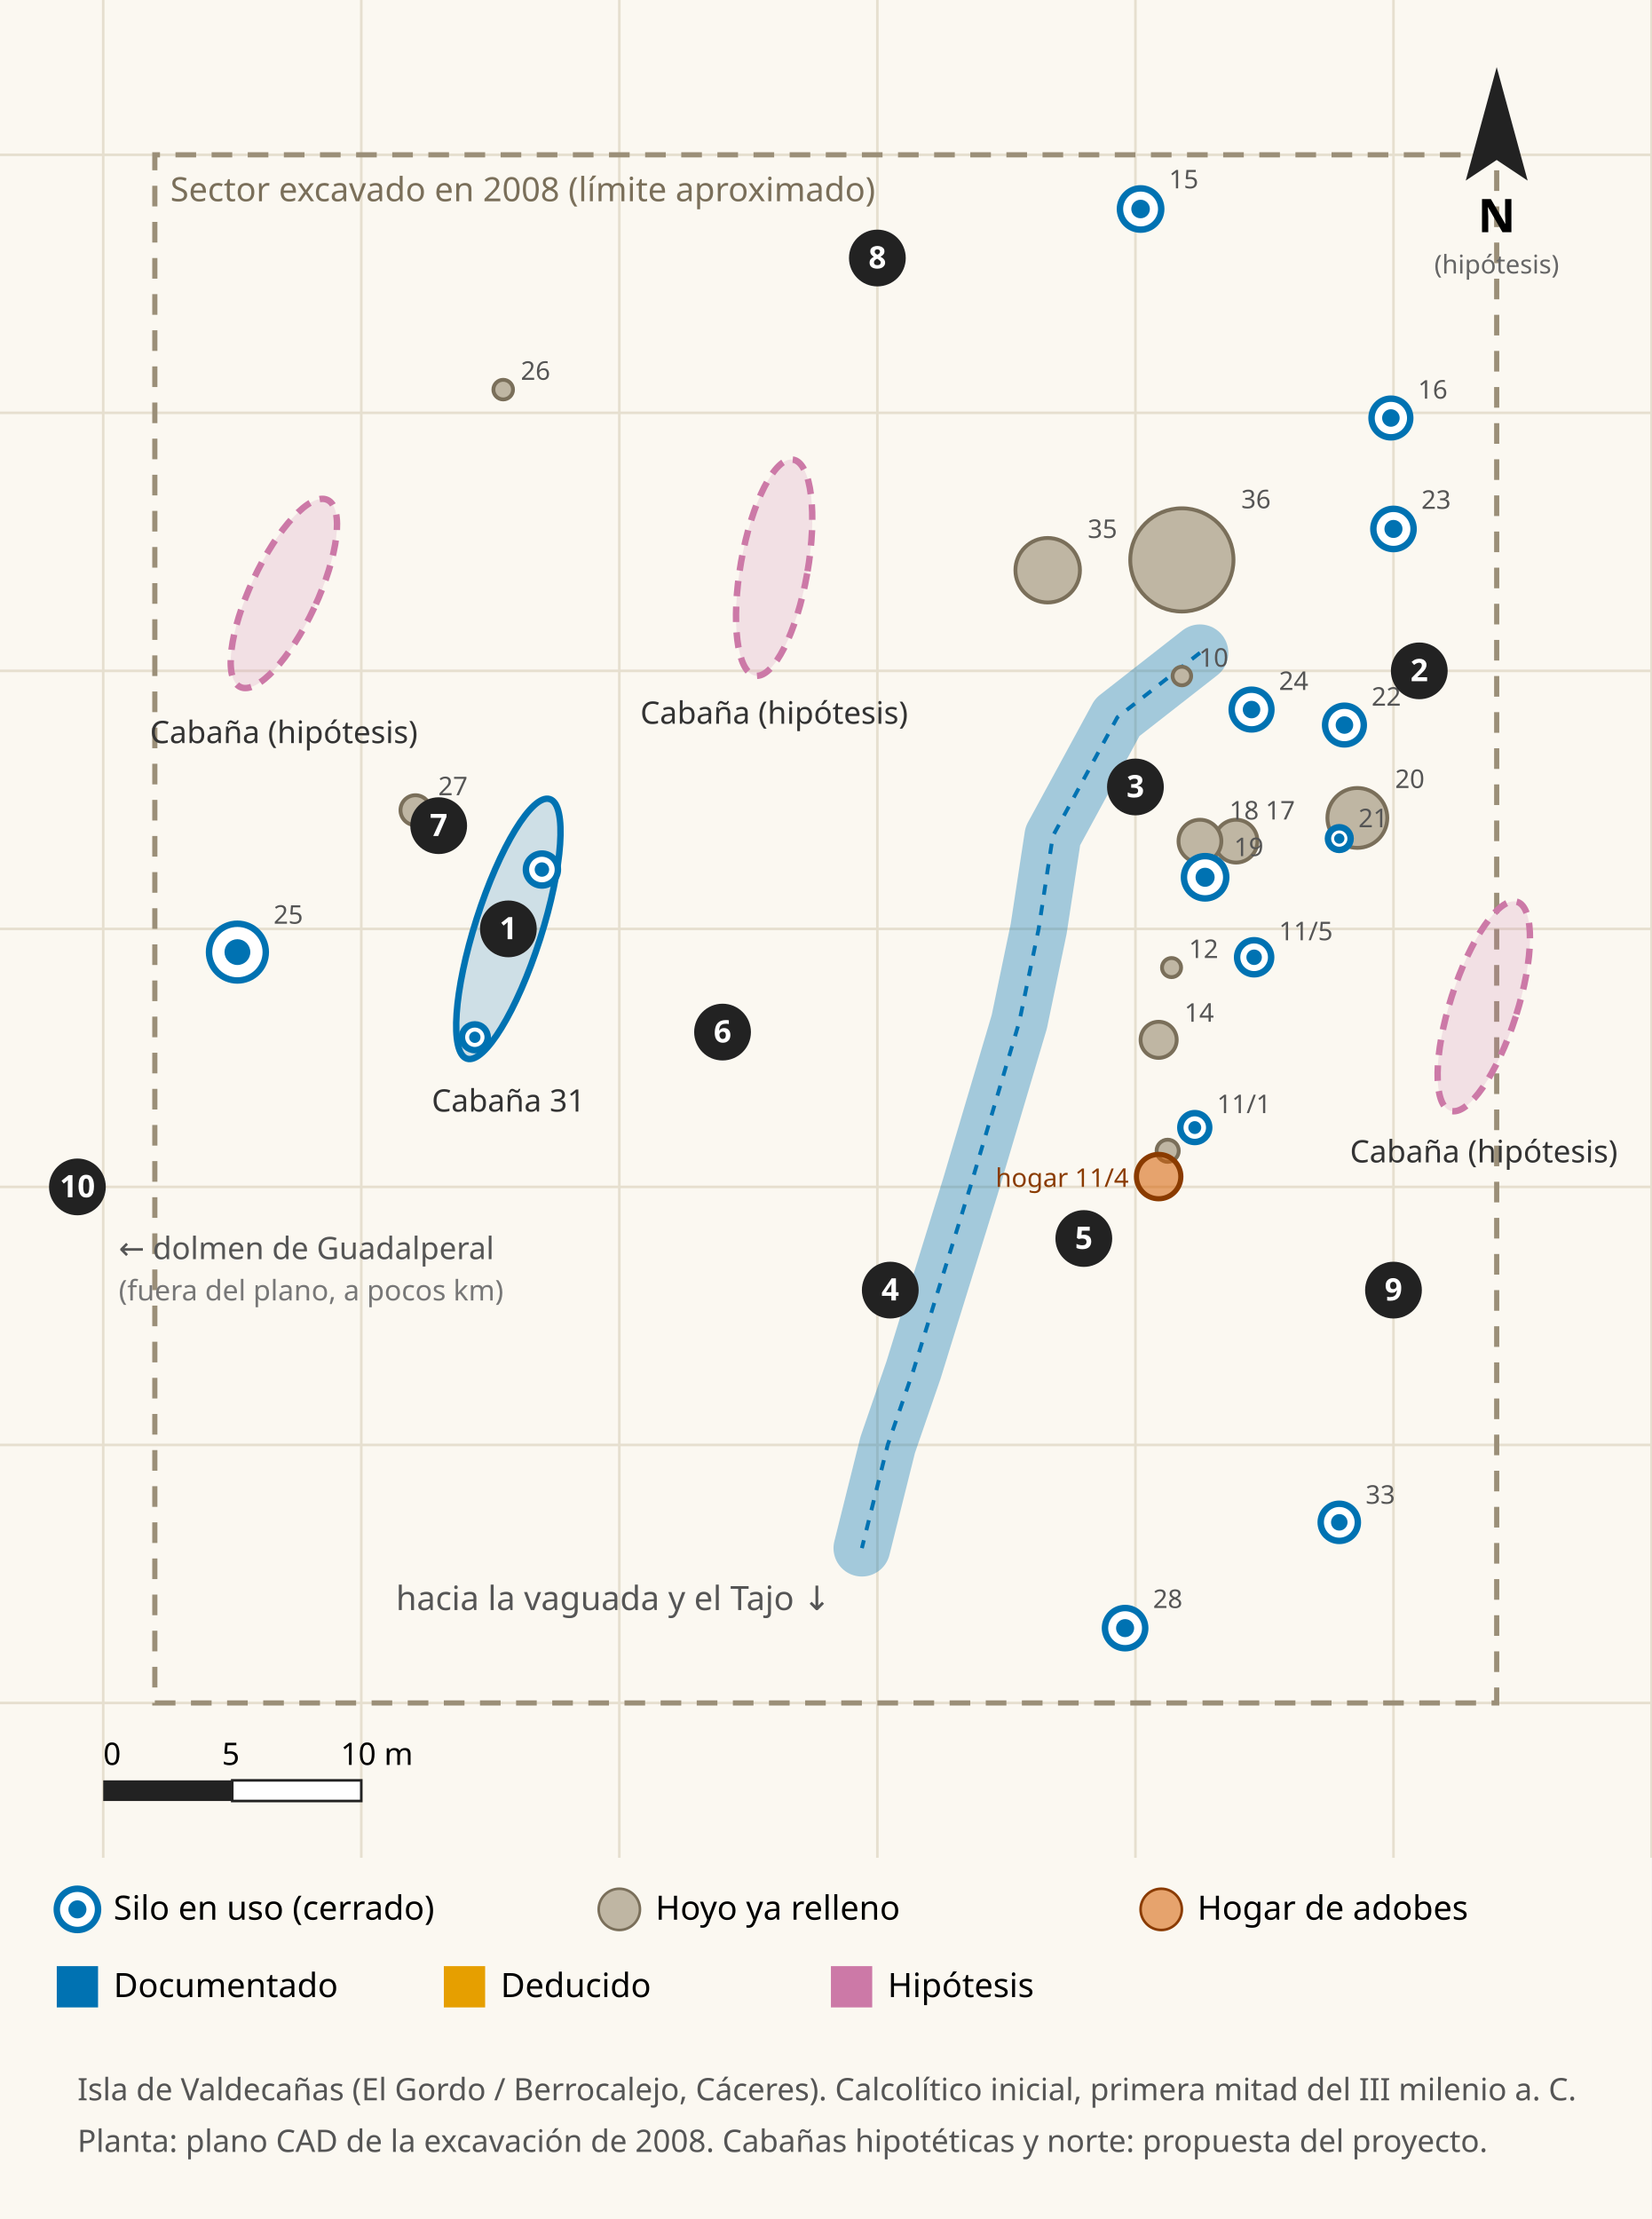
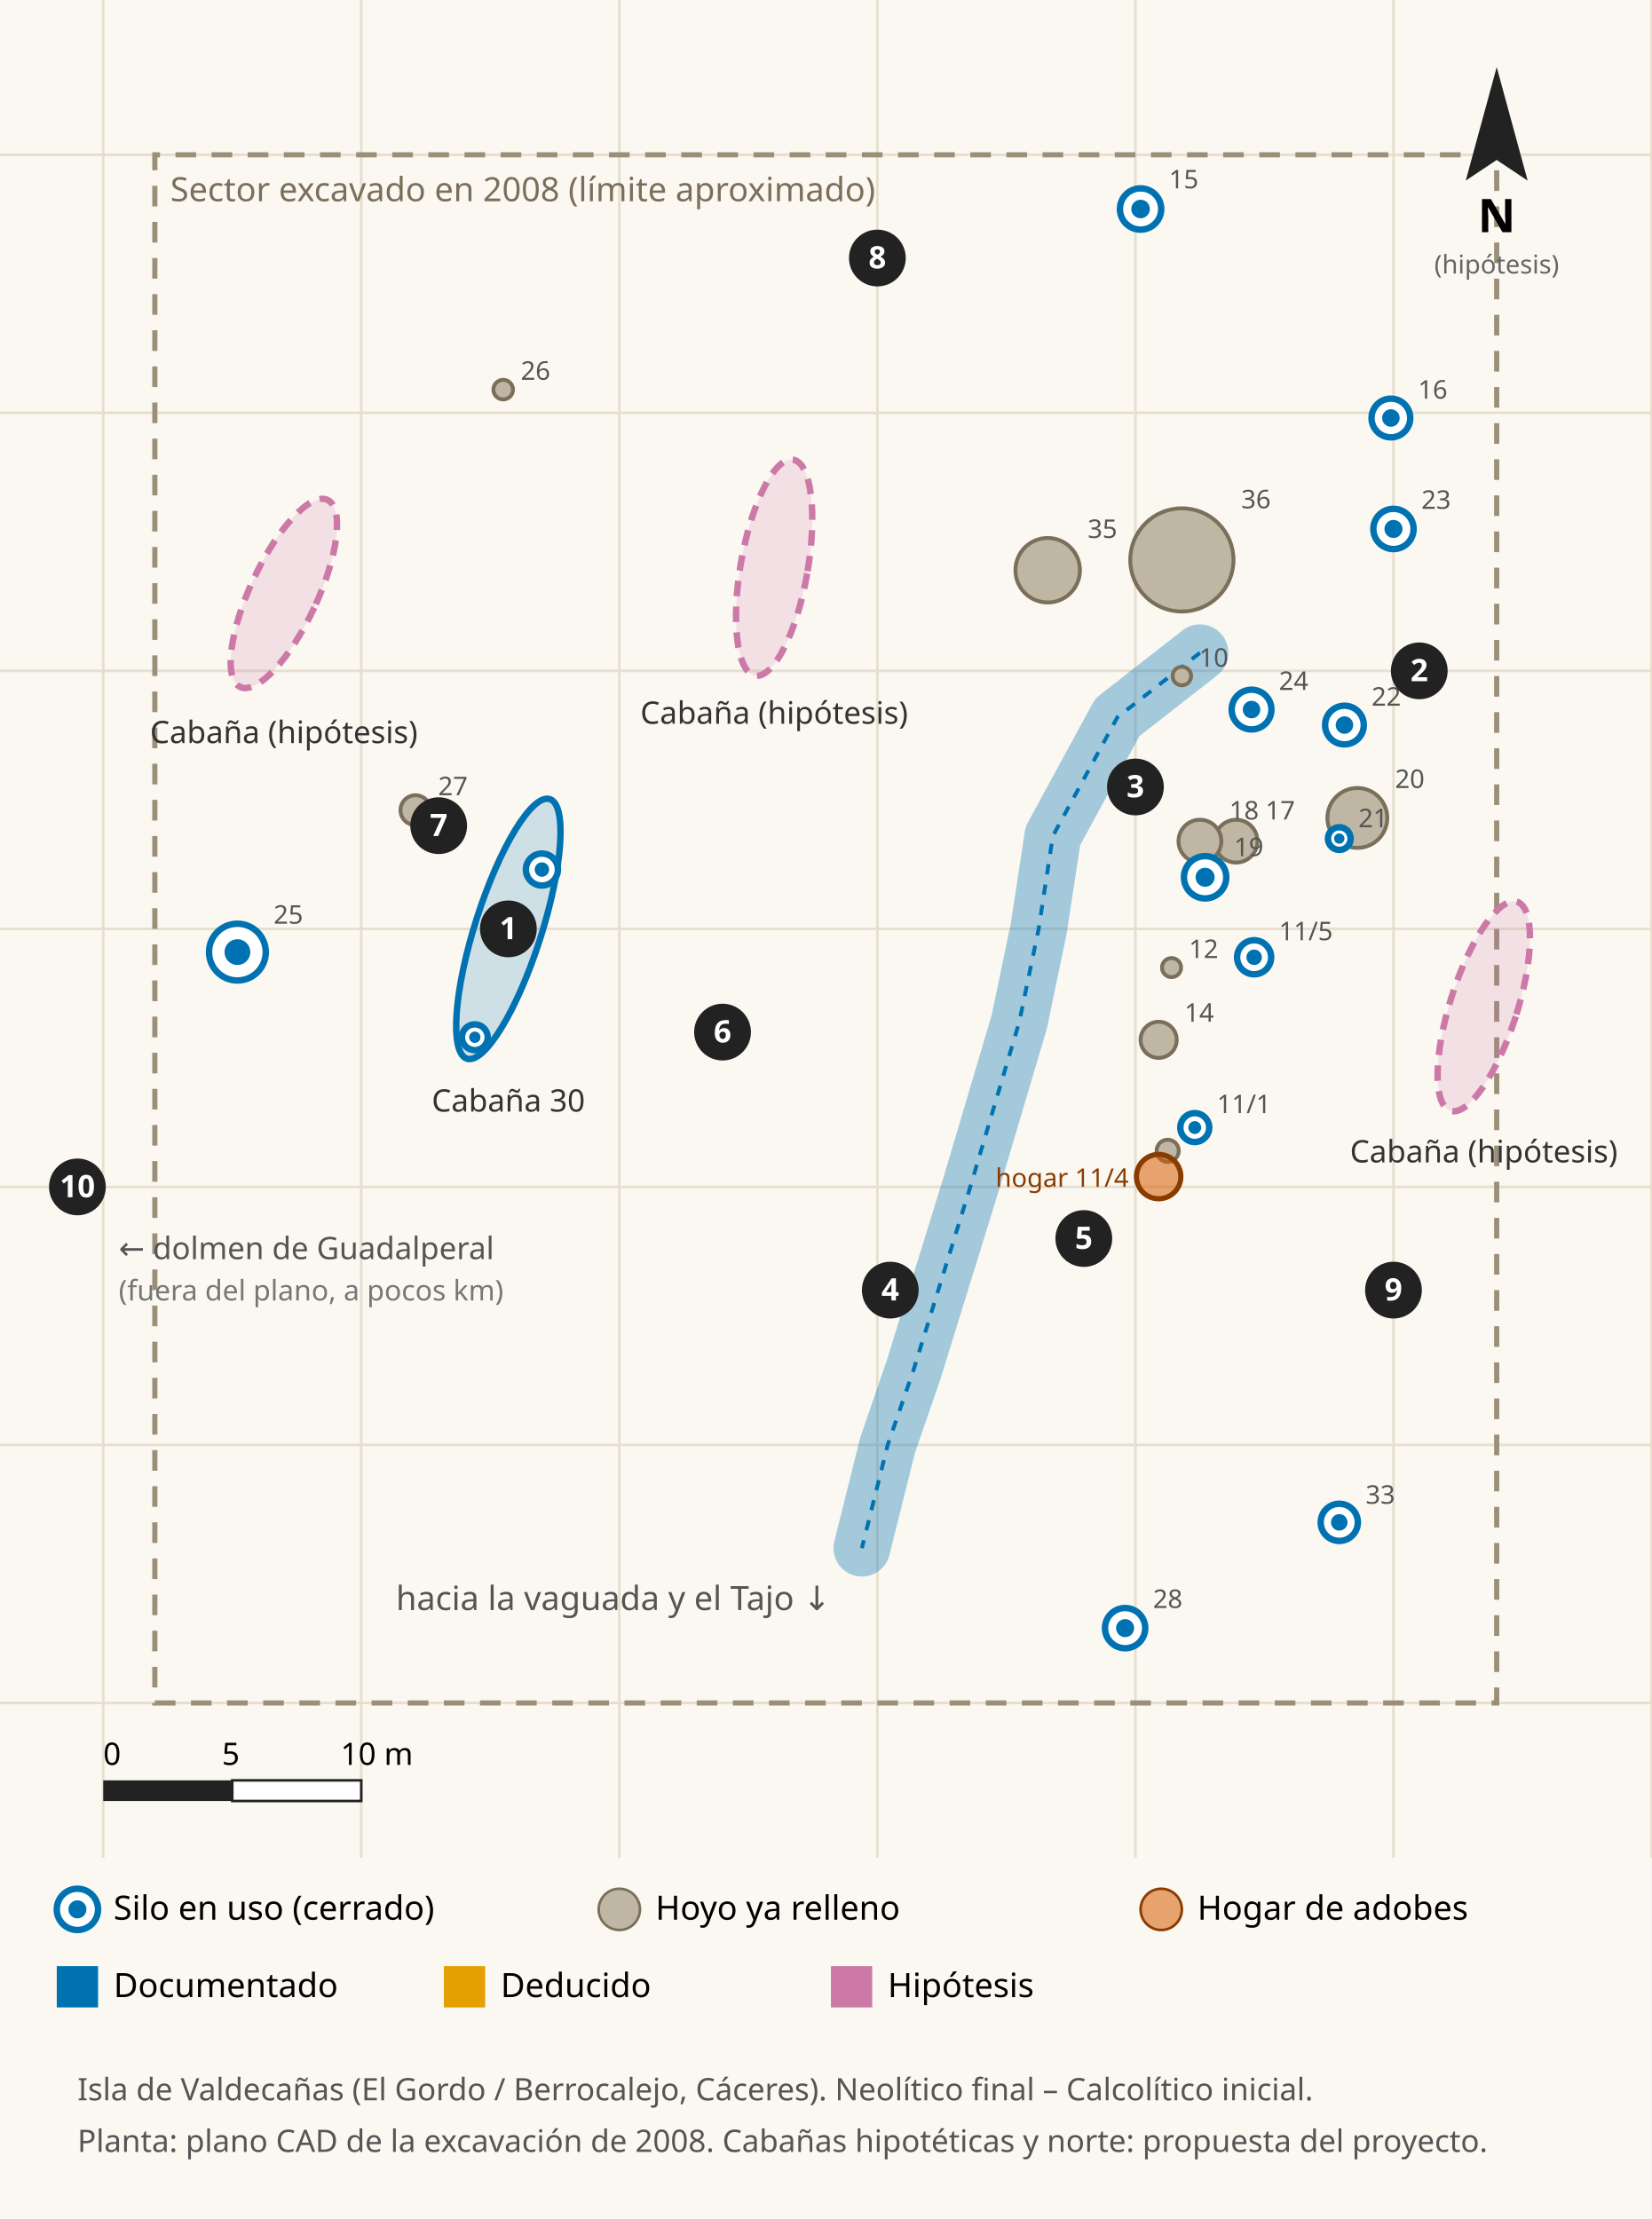
<svg xmlns="http://www.w3.org/2000/svg" viewBox="0 0 640 860" font-family="system-ui, sans-serif">
  <rect width="640" height="860" fill="#fbf8f1" />
  <line x1="40" y1="0" x2="40" y2="720" stroke="#e6dfcf" stroke-width="1" />
  <line x1="140" y1="0" x2="140" y2="720" stroke="#e6dfcf" stroke-width="1" />
  <line x1="240" y1="0" x2="240" y2="720" stroke="#e6dfcf" stroke-width="1" />
  <line x1="340" y1="0" x2="340" y2="720" stroke="#e6dfcf" stroke-width="1" />
  <line x1="440" y1="0" x2="440" y2="720" stroke="#e6dfcf" stroke-width="1" />
  <line x1="540" y1="0" x2="540" y2="720" stroke="#e6dfcf" stroke-width="1" />
  <line x1="640" y1="0" x2="640" y2="720" stroke="#e6dfcf" stroke-width="1" />
  <line x1="0" y1="660" x2="640" y2="660" stroke="#e6dfcf" stroke-width="1" />
  <line x1="0" y1="560" x2="640" y2="560" stroke="#e6dfcf" stroke-width="1" />
  <line x1="0" y1="460" x2="640" y2="460" stroke="#e6dfcf" stroke-width="1" />
  <line x1="0" y1="360" x2="640" y2="360" stroke="#e6dfcf" stroke-width="1" />
  <line x1="0" y1="260" x2="640" y2="260" stroke="#e6dfcf" stroke-width="1" />
  <line x1="0" y1="160" x2="640" y2="160" stroke="#e6dfcf" stroke-width="1" />
  <line x1="0" y1="60" x2="640" y2="60" stroke="#e6dfcf" stroke-width="1" />
  <polygon points="60.0,660.0 580.0,660.0 580.0,60.0 60.0,60.0" fill="none" stroke="#9b8f78" stroke-dasharray="8 6" stroke-width="2" />
  <text x="66" y="78" font-size="13" fill="#7a6f5a">Sector excavado en 2008 (límite aproximado)</text>
  <path d="M465.0 253.0 L433.0 278.0 L408.0 324.0 L402.5 360.0 L395.0 396.0 L376.0 460.0 L354.0 531.0 L344.0 560.0 L334.0 600.0" fill="none" stroke="#0072B2" stroke-opacity="0.35" stroke-width="22.0" stroke-linecap="round" stroke-linejoin="round" />
  <path d="M465.0 253.0 L433.0 278.0 L408.0 324.0 L402.5 360.0 L395.0 396.0 L376.0 460.0 L354.0 531.0 L344.0 560.0 L334.0 600.0" fill="none" stroke="#0072B2" stroke-width="1.5" stroke-dasharray="4 4" />
  <text x="322.0" y="624.0" font-size="13" fill="#555" text-anchor="end">hacia la vaguada y el Tajo ↓</text>
  <text x="46.0" y="488.0" font-size="12" fill="#555">← dolmen de Guadalperal</text>
  <text x="46.0" y="504.0" font-size="11" fill="#777">(fuera del plano, a pocos km)</text>
  <ellipse cx="197.0" cy="360.0" rx="12.9" ry="52.8" transform="rotate(17.7 197.0 360.0)" fill="#0072B2" fill-opacity="0.18" stroke="#0072B2" stroke-width="2.5" />
-   <text x="197.0" y="430.8" font-size="12" fill="#333" text-anchor="middle">Cabaña 31</text>
+   <text x="197.0" y="430.8" font-size="12" fill="#333" text-anchor="middle">Cabaña 30</text>
  <ellipse cx="575.0" cy="390.0" rx="13.0" ry="42.5" transform="rotate(17.7 575.0 390.0)" fill="#CC79A7" fill-opacity="0.18" stroke="#CC79A7" stroke-width="2.5" stroke-dasharray="6 4" />
  <text x="575.0" y="450.5" font-size="12" fill="#333" text-anchor="middle">Cabaña (hipótesis)</text>
  <ellipse cx="300.0" cy="220.0" rx="13.0" ry="42.5" transform="rotate(10.0 300.0 220.0)" fill="#CC79A7" fill-opacity="0.18" stroke="#CC79A7" stroke-width="2.5" stroke-dasharray="6 4" />
  <text x="300.0" y="280.5" font-size="12" fill="#333" text-anchor="middle">Cabaña (hipótesis)</text>
  <ellipse cx="110.0" cy="230.0" rx="13.0" ry="40.0" transform="rotate(25.0 110.0 230.0)" fill="#CC79A7" fill-opacity="0.18" stroke="#CC79A7" stroke-width="2.5" stroke-dasharray="6 4" />
  <text x="110.0" y="288.0" font-size="12" fill="#333" text-anchor="middle">Cabaña (hipótesis)</text>
  <circle cx="442.0" cy="81.0" r="8.0" fill="#fff" stroke="#0072B2" stroke-width="2.5" />
  <circle cx="442.0" cy="81.0" r="3.6" fill="#0072B2" />
  <text x="453.0" y="73.0" font-size="10" fill="#555">15</text>
  <circle cx="539.0" cy="162.0" r="7.5" fill="#fff" stroke="#0072B2" stroke-width="2.5" />
  <circle cx="539.0" cy="162.0" r="3.4" fill="#0072B2" />
  <text x="549.5" y="154.5" font-size="10" fill="#555">16</text>
  <circle cx="540.0" cy="205.0" r="7.8" fill="#fff" stroke="#0072B2" stroke-width="2.5" />
  <circle cx="540.0" cy="205.0" r="3.5" fill="#0072B2" />
  <text x="550.8" y="197.2" font-size="10" fill="#555">23</text>
  <circle cx="458.0" cy="262.0" r="3.6" fill="#bfb6a3" stroke="#7a6f5a" stroke-width="1.5" />
  <text x="464.6" y="258.4" font-size="10" fill="#555">10</text>
  <circle cx="485.0" cy="275.0" r="7.7" fill="#fff" stroke="#0072B2" stroke-width="2.5" />
  <circle cx="485.0" cy="275.0" r="3.4" fill="#0072B2" />
  <text x="495.6" y="267.4" font-size="10" fill="#555">24</text>
  <circle cx="521.0" cy="281.0" r="7.5" fill="#fff" stroke="#0072B2" stroke-width="2.5" />
  <circle cx="521.0" cy="281.0" r="3.4" fill="#0072B2" />
  <text x="531.5" y="273.5" font-size="10" fill="#555">22</text>
  <circle cx="526.0" cy="317.0" r="11.6" fill="#bfb6a3" stroke="#7a6f5a" stroke-width="1.5" />
  <text x="540.6" y="305.4" font-size="10" fill="#555">20</text>
  <circle cx="519.0" cy="325.0" r="4.4" fill="#fff" stroke="#0072B2" stroke-width="2.5" />
  <circle cx="519.0" cy="325.0" r="2.0" fill="#0072B2" />
  <text x="526.4" y="320.6" font-size="10" fill="#555">21</text>
  <circle cx="479.0" cy="326.0" r="8.3" fill="#bfb6a3" stroke="#7a6f5a" stroke-width="1.5" />
  <text x="490.4" y="317.6" font-size="10" fill="#555">17</text>
  <circle cx="465.0" cy="326.0" r="8.3" fill="#bfb6a3" stroke="#7a6f5a" stroke-width="1.5" />
  <text x="476.4" y="317.6" font-size="10" fill="#555">18</text>
  <circle cx="467.0" cy="340.0" r="8.2" fill="#fff" stroke="#0072B2" stroke-width="2.5" />
  <circle cx="467.0" cy="340.0" r="3.7" fill="#0072B2" />
  <text x="478.2" y="331.8" font-size="10" fill="#555">19</text>
  <circle cx="486.0" cy="371.0" r="6.6" fill="#fff" stroke="#0072B2" stroke-width="2.5" />
  <circle cx="486.0" cy="371.0" r="3.0" fill="#0072B2" />
  <text x="495.6" y="364.4" font-size="10" fill="#555">11/5</text>
  <circle cx="454.0" cy="375.0" r="3.7" fill="#bfb6a3" stroke="#7a6f5a" stroke-width="1.5" />
  <text x="460.7" y="371.3" font-size="10" fill="#555">12</text>
  <circle cx="449.0" cy="403.0" r="7.0" fill="#bfb6a3" stroke="#7a6f5a" stroke-width="1.5" />
  <text x="459.0" y="396.0" font-size="10" fill="#555">14</text>
  <circle cx="463.0" cy="437.0" r="5.6" fill="#fff" stroke="#0072B2" stroke-width="2.5" />
  <circle cx="463.0" cy="437.0" r="2.5" fill="#0072B2" />
  <text x="471.6" y="431.4" font-size="10" fill="#555">11/1</text>
  <circle cx="452.5" cy="446.0" r="4.3" fill="#bfb6a3" stroke="#7a6f5a" stroke-width="1.5" />
  <circle cx="519.0" cy="590.0" r="7.2" fill="#fff" stroke="#0072B2" stroke-width="2.5" />
  <circle cx="519.0" cy="590.0" r="3.2" fill="#0072B2" />
  <text x="529.2" y="582.8" font-size="10" fill="#555">33</text>
  <circle cx="436.0" cy="631.0" r="7.8" fill="#fff" stroke="#0072B2" stroke-width="2.5" />
  <circle cx="436.0" cy="631.0" r="3.5" fill="#0072B2" />
  <text x="446.8" y="623.2" font-size="10" fill="#555">28</text>
  <circle cx="161.0" cy="314.0" r="5.8" fill="#bfb6a3" stroke="#7a6f5a" stroke-width="1.5" />
  <text x="169.8" y="308.2" font-size="10" fill="#555">27</text>
  <circle cx="92.0" cy="369.0" r="11.0" fill="#fff" stroke="#0072B2" stroke-width="2.5" />
  <circle cx="92.0" cy="369.0" r="5.0" fill="#0072B2" />
  <text x="106.0" y="358.0" font-size="10" fill="#555">25</text>
  <circle cx="195.0" cy="151.0" r="3.8" fill="#bfb6a3" stroke="#7a6f5a" stroke-width="1.5" />
  <text x="201.8" y="147.2" font-size="10" fill="#555">26</text>
  <circle cx="210.0" cy="337.0" r="6.2" fill="#fff" stroke="#0072B2" stroke-width="2.5" />
  <circle cx="210.0" cy="337.0" r="2.8" fill="#0072B2" />
  <circle cx="184.0" cy="402.0" r="5.0" fill="#fff" stroke="#0072B2" stroke-width="2.5" />
  <circle cx="184.0" cy="402.0" r="2.2" fill="#0072B2" />
  <circle cx="406.0" cy="221.0" r="12.5" fill="#bfb6a3" stroke="#7a6f5a" stroke-width="1.5" />
  <text x="421.5" y="208.5" font-size="10" fill="#555">35</text>
  <circle cx="458.0" cy="217.0" r="20.0" fill="#bfb6a3" stroke="#7a6f5a" stroke-width="1.5" />
  <text x="481.0" y="197.0" font-size="10" fill="#555">36</text>
  <circle cx="449.0" cy="456.0" r="8.6" fill="#d55e00" fill-opacity="0.55" stroke="#8a3b00" stroke-width="2" />
  <text x="437.4" y="460.0" font-size="10" fill="#8a3b00" text-anchor="end">hogar 11/4</text>
  <circle cx="197.0" cy="360.0" r="11" fill="#222" />
  <text x="197.0" y="364.0" font-size="12" font-weight="700" fill="#fff" text-anchor="middle">1</text>
  <circle cx="550.0" cy="260.0" r="11" fill="#222" />
  <text x="550.0" y="264.0" font-size="12" font-weight="700" fill="#fff" text-anchor="middle">2</text>
  <circle cx="440.0" cy="305.0" r="11" fill="#222" />
  <text x="440.0" y="309.0" font-size="12" font-weight="700" fill="#fff" text-anchor="middle">3</text>
  <circle cx="345.0" cy="500.0" r="11" fill="#222" />
  <text x="345.0" y="504.0" font-size="12" font-weight="700" fill="#fff" text-anchor="middle">4</text>
  <circle cx="420.0" cy="480.0" r="11" fill="#222" />
  <text x="420.0" y="484.0" font-size="12" font-weight="700" fill="#fff" text-anchor="middle">5</text>
  <circle cx="280.0" cy="400.0" r="11" fill="#222" />
  <text x="280.0" y="404.0" font-size="12" font-weight="700" fill="#fff" text-anchor="middle">6</text>
  <circle cx="170.0" cy="320.0" r="11" fill="#222" />
  <text x="170.0" y="324.0" font-size="12" font-weight="700" fill="#fff" text-anchor="middle">7</text>
  <circle cx="340.0" cy="100.0" r="11" fill="#222" />
  <text x="340.0" y="104.0" font-size="12" font-weight="700" fill="#fff" text-anchor="middle">8</text>
  <circle cx="540.0" cy="500.0" r="11" fill="#222" />
  <text x="540.0" y="504.0" font-size="12" font-weight="700" fill="#fff" text-anchor="middle">9</text>
  <circle cx="30.0" cy="460.0" r="11" fill="#222" />
  <text x="30.0" y="464.0" font-size="12" font-weight="700" fill="#fff" text-anchor="middle">10</text>
  <g transform="translate(580,60)">
    <polygon points="0,-34 12,10 0,2 -12,10" fill="#222" />
    <text y="30" font-size="18" font-weight="700" text-anchor="middle">N</text>
    <text y="46" font-size="10" text-anchor="middle" fill="#666">(hipótesis)</text>
  </g>
  <g font-size="12">
    <rect x="40" y="690" width="50" height="8" fill="#222" />
    <rect x="90" y="690" width="50" height="8" fill="#fff" stroke="#222" />
    <text x="40" y="684">0</text>
    <text x="86" y="684">5</text>
    <text x="132" y="684">10 m</text>
  </g>
  <circle cx="30" cy="740" r="8" fill="#fff" stroke="#0072B2" stroke-width="2.5" />
  <circle cx="30" cy="740" r="3.5" fill="#0072B2" />
  <text x="44" y="744" font-size="13">Silo en uso (cerrado)</text>
  <circle cx="240" cy="740" r="8" fill="#bfb6a3" stroke="#7a6f5a" />
  <text x="254" y="744" font-size="13">Hoyo ya relleno</text>
  <circle cx="450" cy="740" r="8" fill="#d55e00" fill-opacity="0.55" stroke="#8a3b00" />
  <text x="464" y="744" font-size="13">Hogar de adobes</text>
  <rect x="22" y="762" width="16" height="16" fill="#0072B2" />
  <text x="44" y="774" font-size="13">Documentado</text>
  <rect x="172" y="762" width="16" height="16" fill="#E69F00" />
  <text x="194" y="774" font-size="13">Deducido</text>
  <rect x="322" y="762" width="16" height="16" fill="#CC79A7" />
  <text x="344" y="774" font-size="13">Hipótesis</text>
-   <text x="30" y="814" font-size="12" fill="#555">Isla de Valdecañas (El Gordo / Berrocalejo, Cáceres). Calcolítico inicial, primera mitad del III milenio a. C.</text>
+   <text x="30" y="814" font-size="12" fill="#555">Isla de Valdecañas (El Gordo / Berrocalejo, Cáceres). Neolítico final – Calcolítico inicial.</text>
  <text x="30" y="834" font-size="12" fill="#555">Planta: plano CAD de la excavación de 2008. Cabañas hipotéticas y norte: propuesta del proyecto.</text>
</svg>
